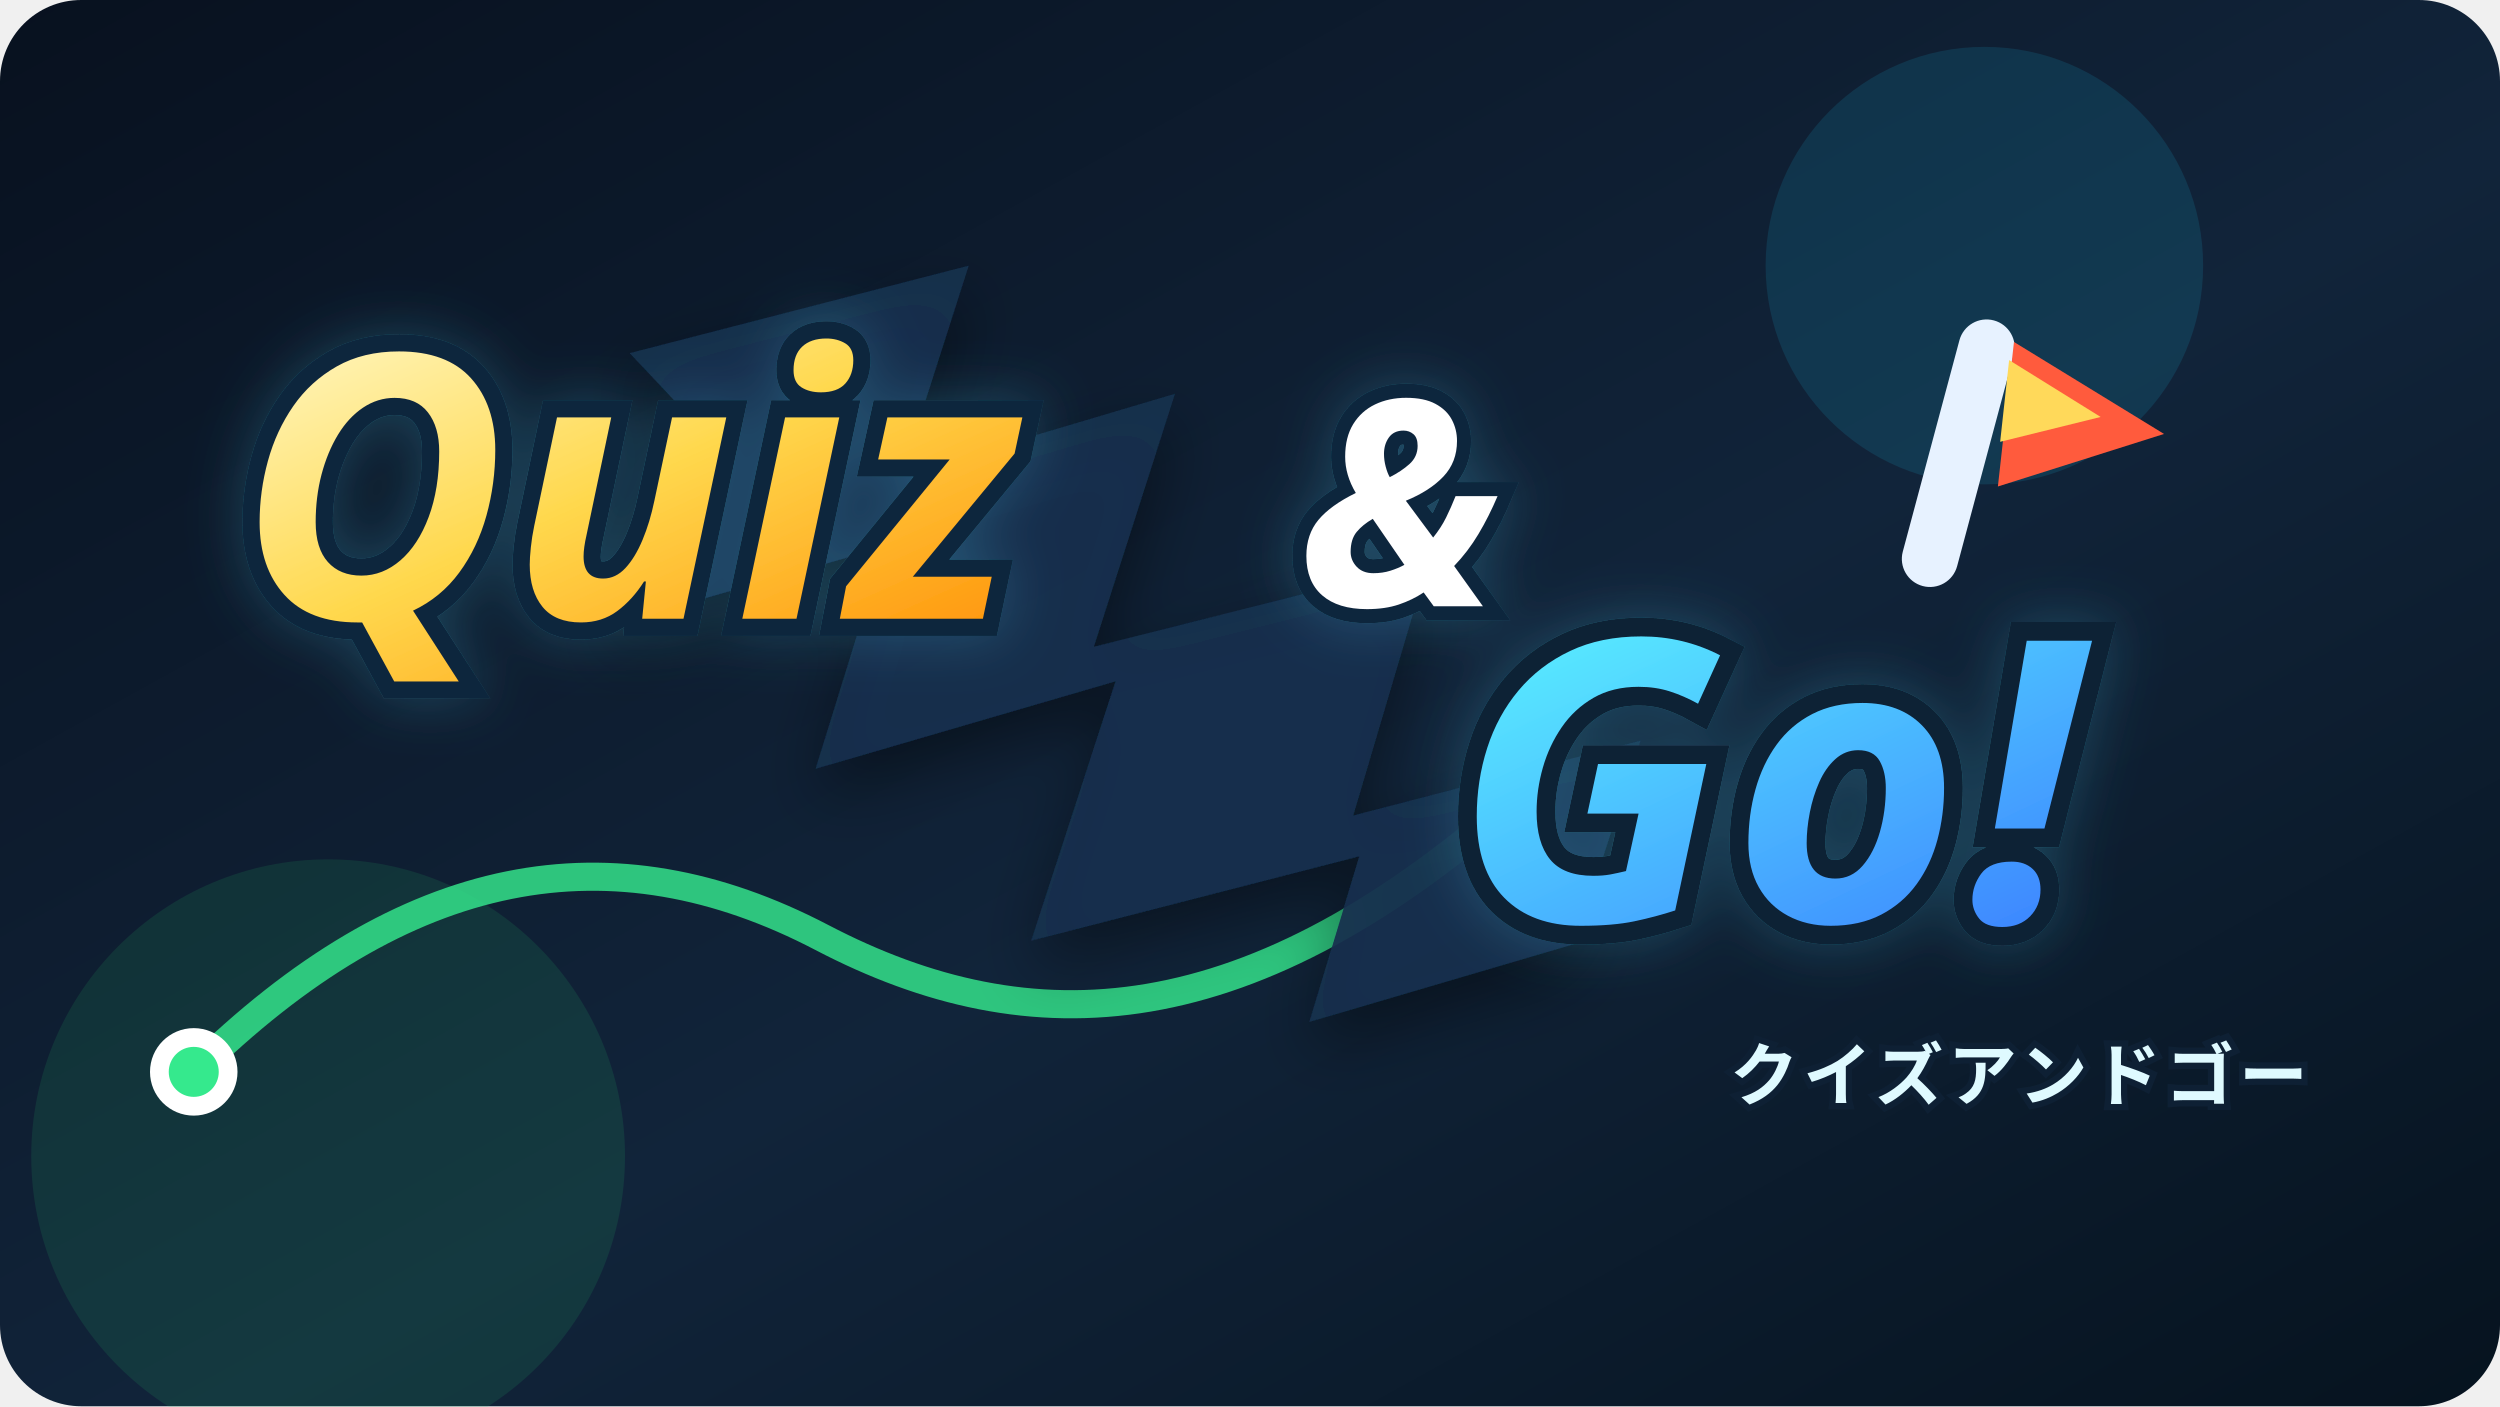
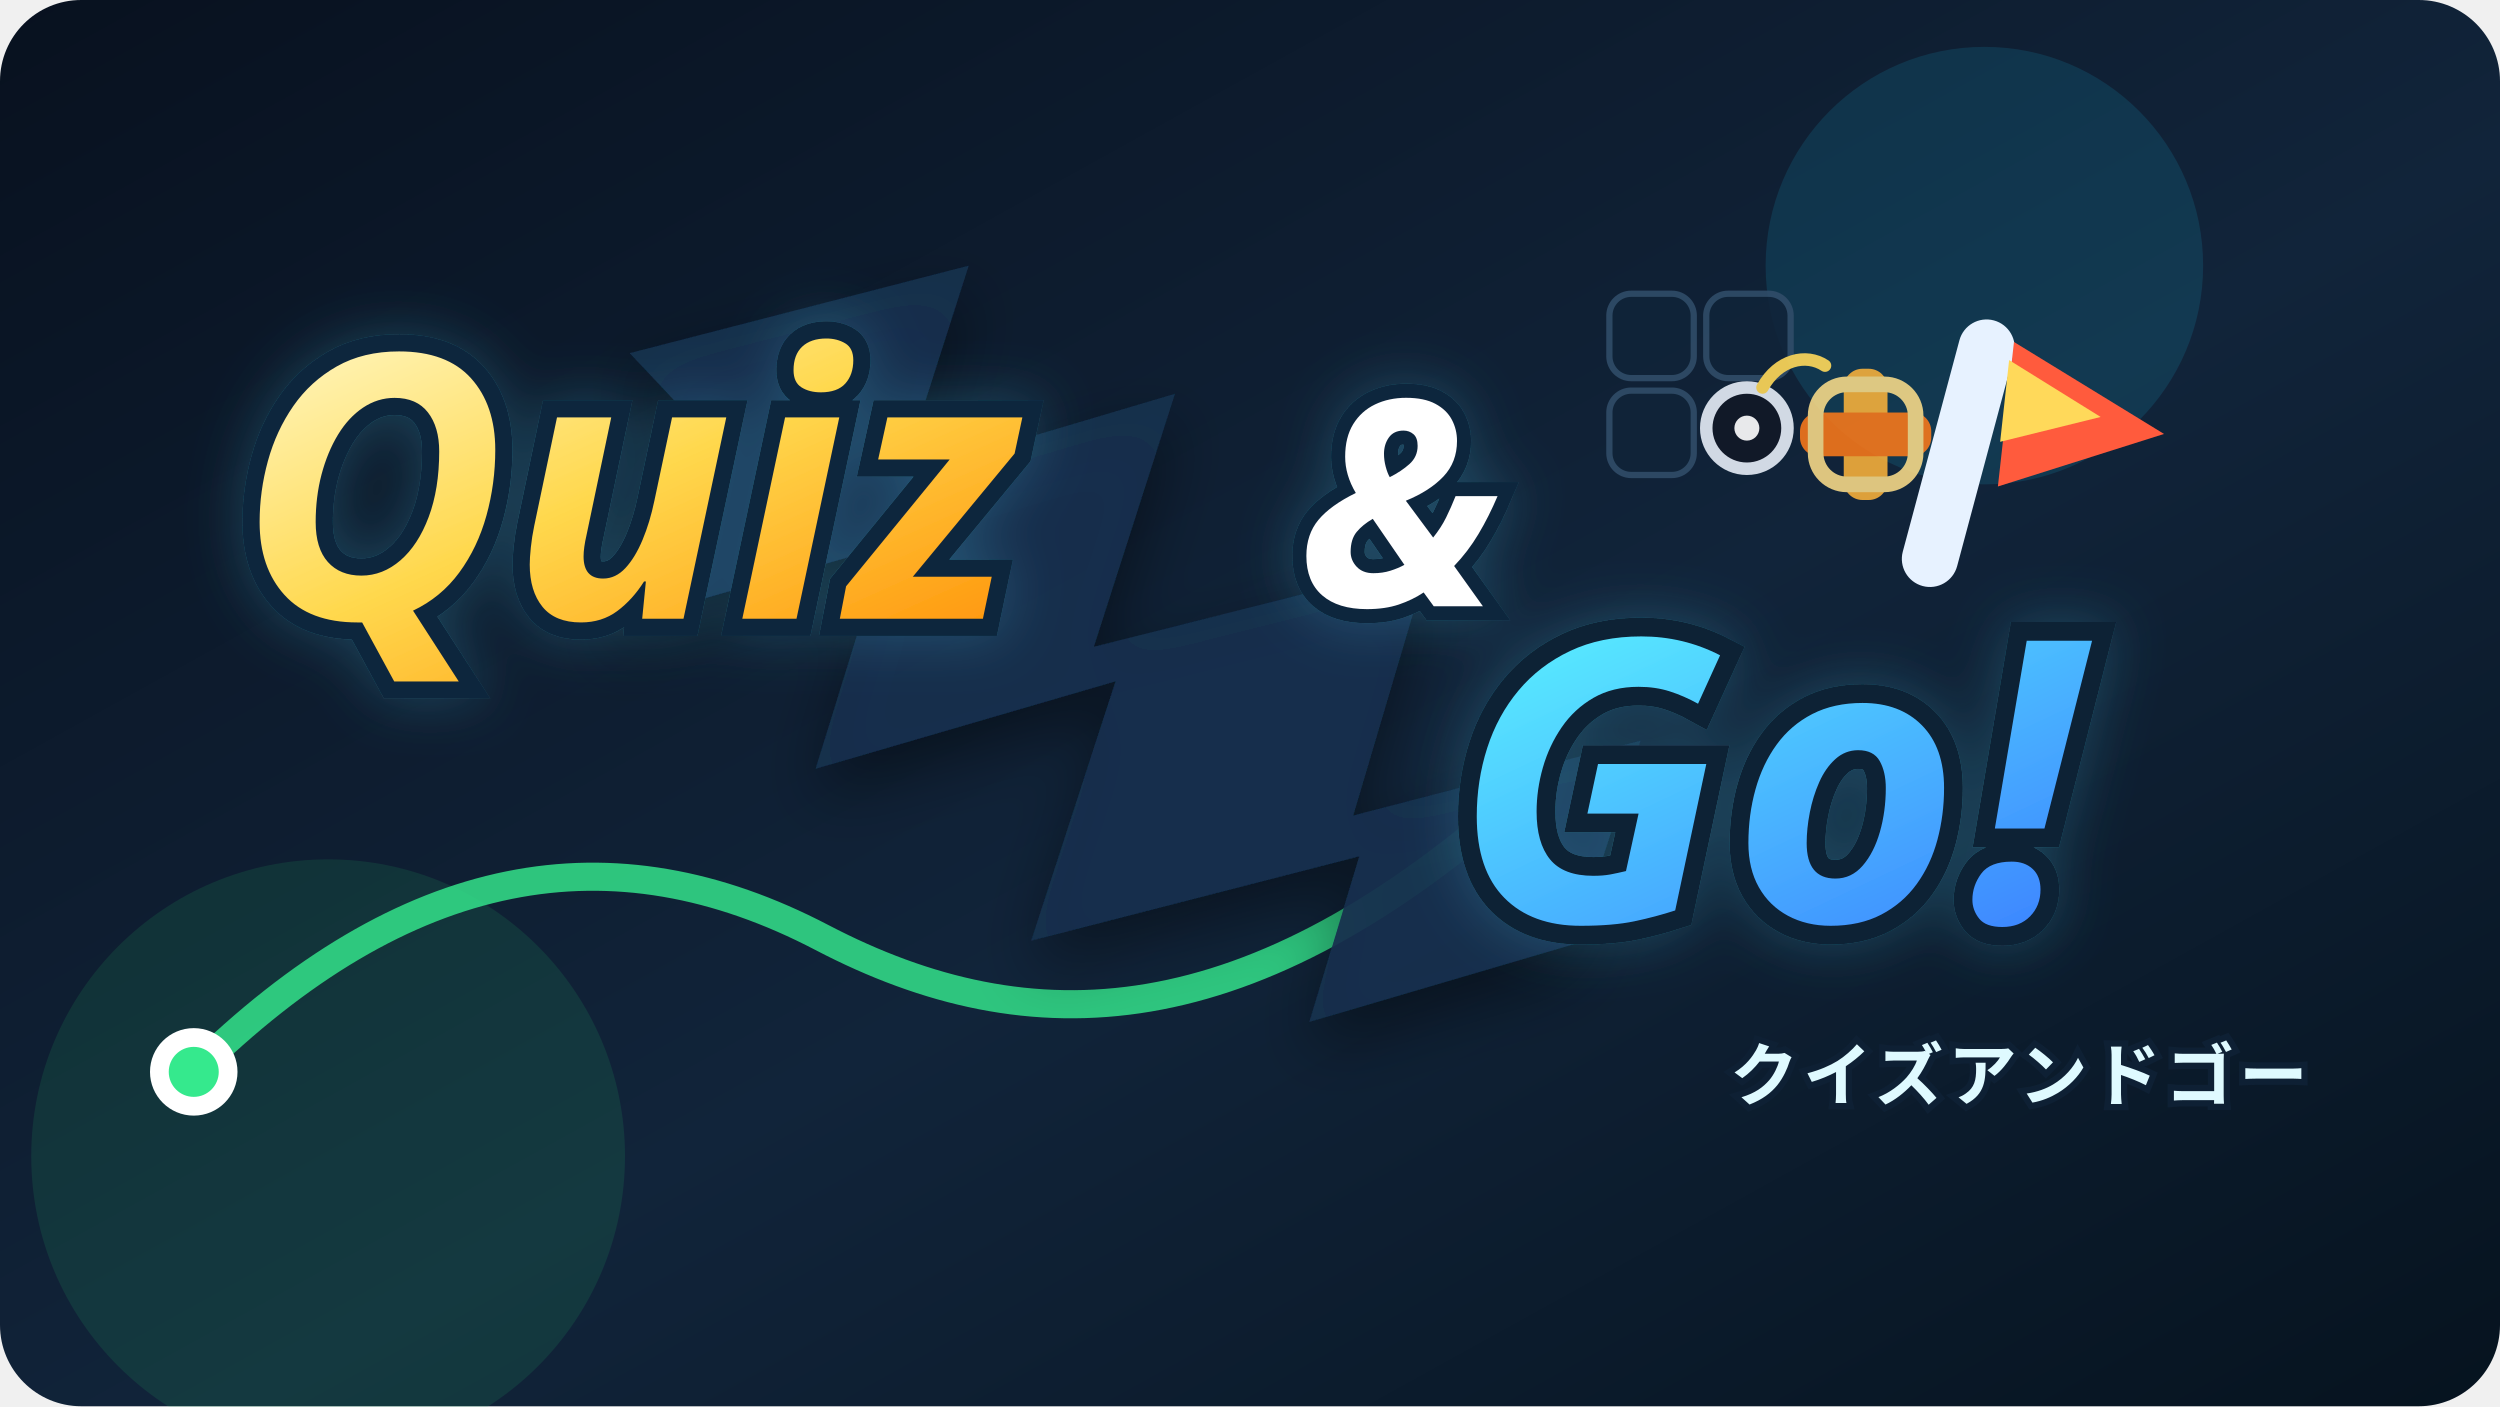
<svg xmlns="http://www.w3.org/2000/svg" viewBox="0 0 1600 900" role="img" aria-labelledby="title desc">
  <defs>
    <linearGradient id="bg" x1="0" y1="0" x2="1" y2="1">
      <stop offset="0%" stop-color="#08111f" />
      <stop offset="55%" stop-color="#11243a" />
      <stop offset="100%" stop-color="#06131f" />
    </linearGradient>
    <linearGradient id="wordFill" x1="0" y1="0" x2="1" y2="1">
      <stop offset="0%" stop-color="#fff7c2" />
      <stop offset="45%" stop-color="#ffd84d" />
      <stop offset="100%" stop-color="#ff8a00" />
    </linearGradient>
    <linearGradient id="accentFill" x1="0" y1="0" x2="1" y2="1">
      <stop offset="0%" stop-color="#59f0ff" />
      <stop offset="100%" stop-color="#3c82ff" />
    </linearGradient>
    <filter id="shadow" x="-20%" y="-20%" width="140%" height="160%">
      <feDropShadow dx="0" dy="18" stdDeviation="20" flood-color="#000000" flood-opacity="0.45" />
    </filter>
    <filter id="softGlow" x="-40%" y="-40%" width="180%" height="180%">
      <feDropShadow dx="0" dy="0" stdDeviation="18" flood-color="#52d8ff" flood-opacity="0.22" />
    </filter>
  </defs>
  <rect width="1600" height="900" rx="52" fill="url(#bg)" />
  <circle cx="1270" cy="170" r="140" fill="#1dd3ff" opacity="0.12" />
  <circle cx="210" cy="740" r="190" fill="#27d66f" opacity="0.12" />
+   <g opacity="0.9">
+     <rect x="1030" y="188" width="54" height="54" rx="14" fill="#0f2438" stroke="#304c68" stroke-width="4" />
+     <rect x="1092" y="188" width="54" height="54" rx="14" fill="#0f2438" stroke="#304c68" stroke-width="4" />
+     <rect x="1030" y="250" width="54" height="54" rx="14" fill="#0f2438" stroke="#304c68" stroke-width="4" />
+     <circle cx="1118" cy="274" r="26" fill="#111827" stroke="#e6edf7" stroke-width="8" />
+     <circle cx="1118" cy="274" r="8" fill="#ffffff" />
+     <path d="M1128 248 C1138 230 1156 226 1168 234" fill="none" stroke="#ffd95a" stroke-width="8" stroke-linecap="round" />
+     <g opacity="0.95">
+       <rect x="1180" y="236" width="28" height="84" rx="12" fill="#ffb43a" />
+       <rect x="1152" y="264" width="84" height="28" rx="12" fill="#ff7a18" />
+       <rect x="1162" y="246" width="64" height="64" rx="20" fill="none" stroke="#ffe08a" stroke-width="10" />
+     </g>
+   </g>
  <path d="M124 686 C260 552 392 530 526 600 C660 670 800 664 976 506" fill="none" stroke="#35e98d" stroke-width="18" stroke-linecap="round" opacity="0.82" />
  <circle cx="124" cy="686" r="28" fill="#ffffff" />
  <circle cx="124" cy="686" r="16" fill="#35e98d" />
  <circle cx="976" cy="506" r="20" fill="#35e98d" />
  <g filter="url(#shadow)">
    <path d="M403 226 L620 170 L577 304 L752 252 L700 414 L914 360 L866 522 L1050 474 L1008 604 L838 654 L870 548 L660 602 L714 436 L522 492 L566 350 L384 402 L437 262 Z" fill="#16304e" opacity="0.92" />
  </g>
  <g filter="url(#softGlow)">
    <text x="152" y="396" font-size="236" font-weight="900" font-style="italic" letter-spacing="2" fill="url(#wordFill)" stroke="#10253d" stroke-width="22" paint-order="stroke fill" font-family="Trebuchet MS, Verdana, sans-serif">Quiz</text>
    <text x="830" y="388" font-size="184" font-weight="900" font-style="italic" fill="#ffffff" stroke="#10253d" stroke-width="18" paint-order="stroke fill" font-family="Trebuchet MS, Verdana, sans-serif">&amp;</text>
    <text x="930" y="590" font-size="252" font-weight="900" font-style="italic" letter-spacing="4" fill="url(#accentFill)" stroke="#0e2034" stroke-width="24" paint-order="stroke fill" font-family="Trebuchet MS, Verdana, sans-serif">Go!</text>
  </g>
  <g transform="translate(1132 644)">
    <text x="160" y="60" text-anchor="middle" font-size="44" font-weight="900" letter-spacing="3" fill="#dffaff" stroke="#0e2034" stroke-width="8" paint-order="stroke fill" font-family="Trebuchet MS, Verdana, sans-serif">クイズアンドゴー</text>
  </g>
  <g transform="translate(1270 220) rotate(15)">
    <rect x="-16" y="-16" width="36" height="176" rx="18" fill="#e7f2ff" />
    <path d="M18 -6 L126 26 L32 86 Z" fill="#ff5b3d" />
    <path d="M18 6 L84 26 L26 58 Z" fill="#ffd95a" />
  </g>
</svg>
